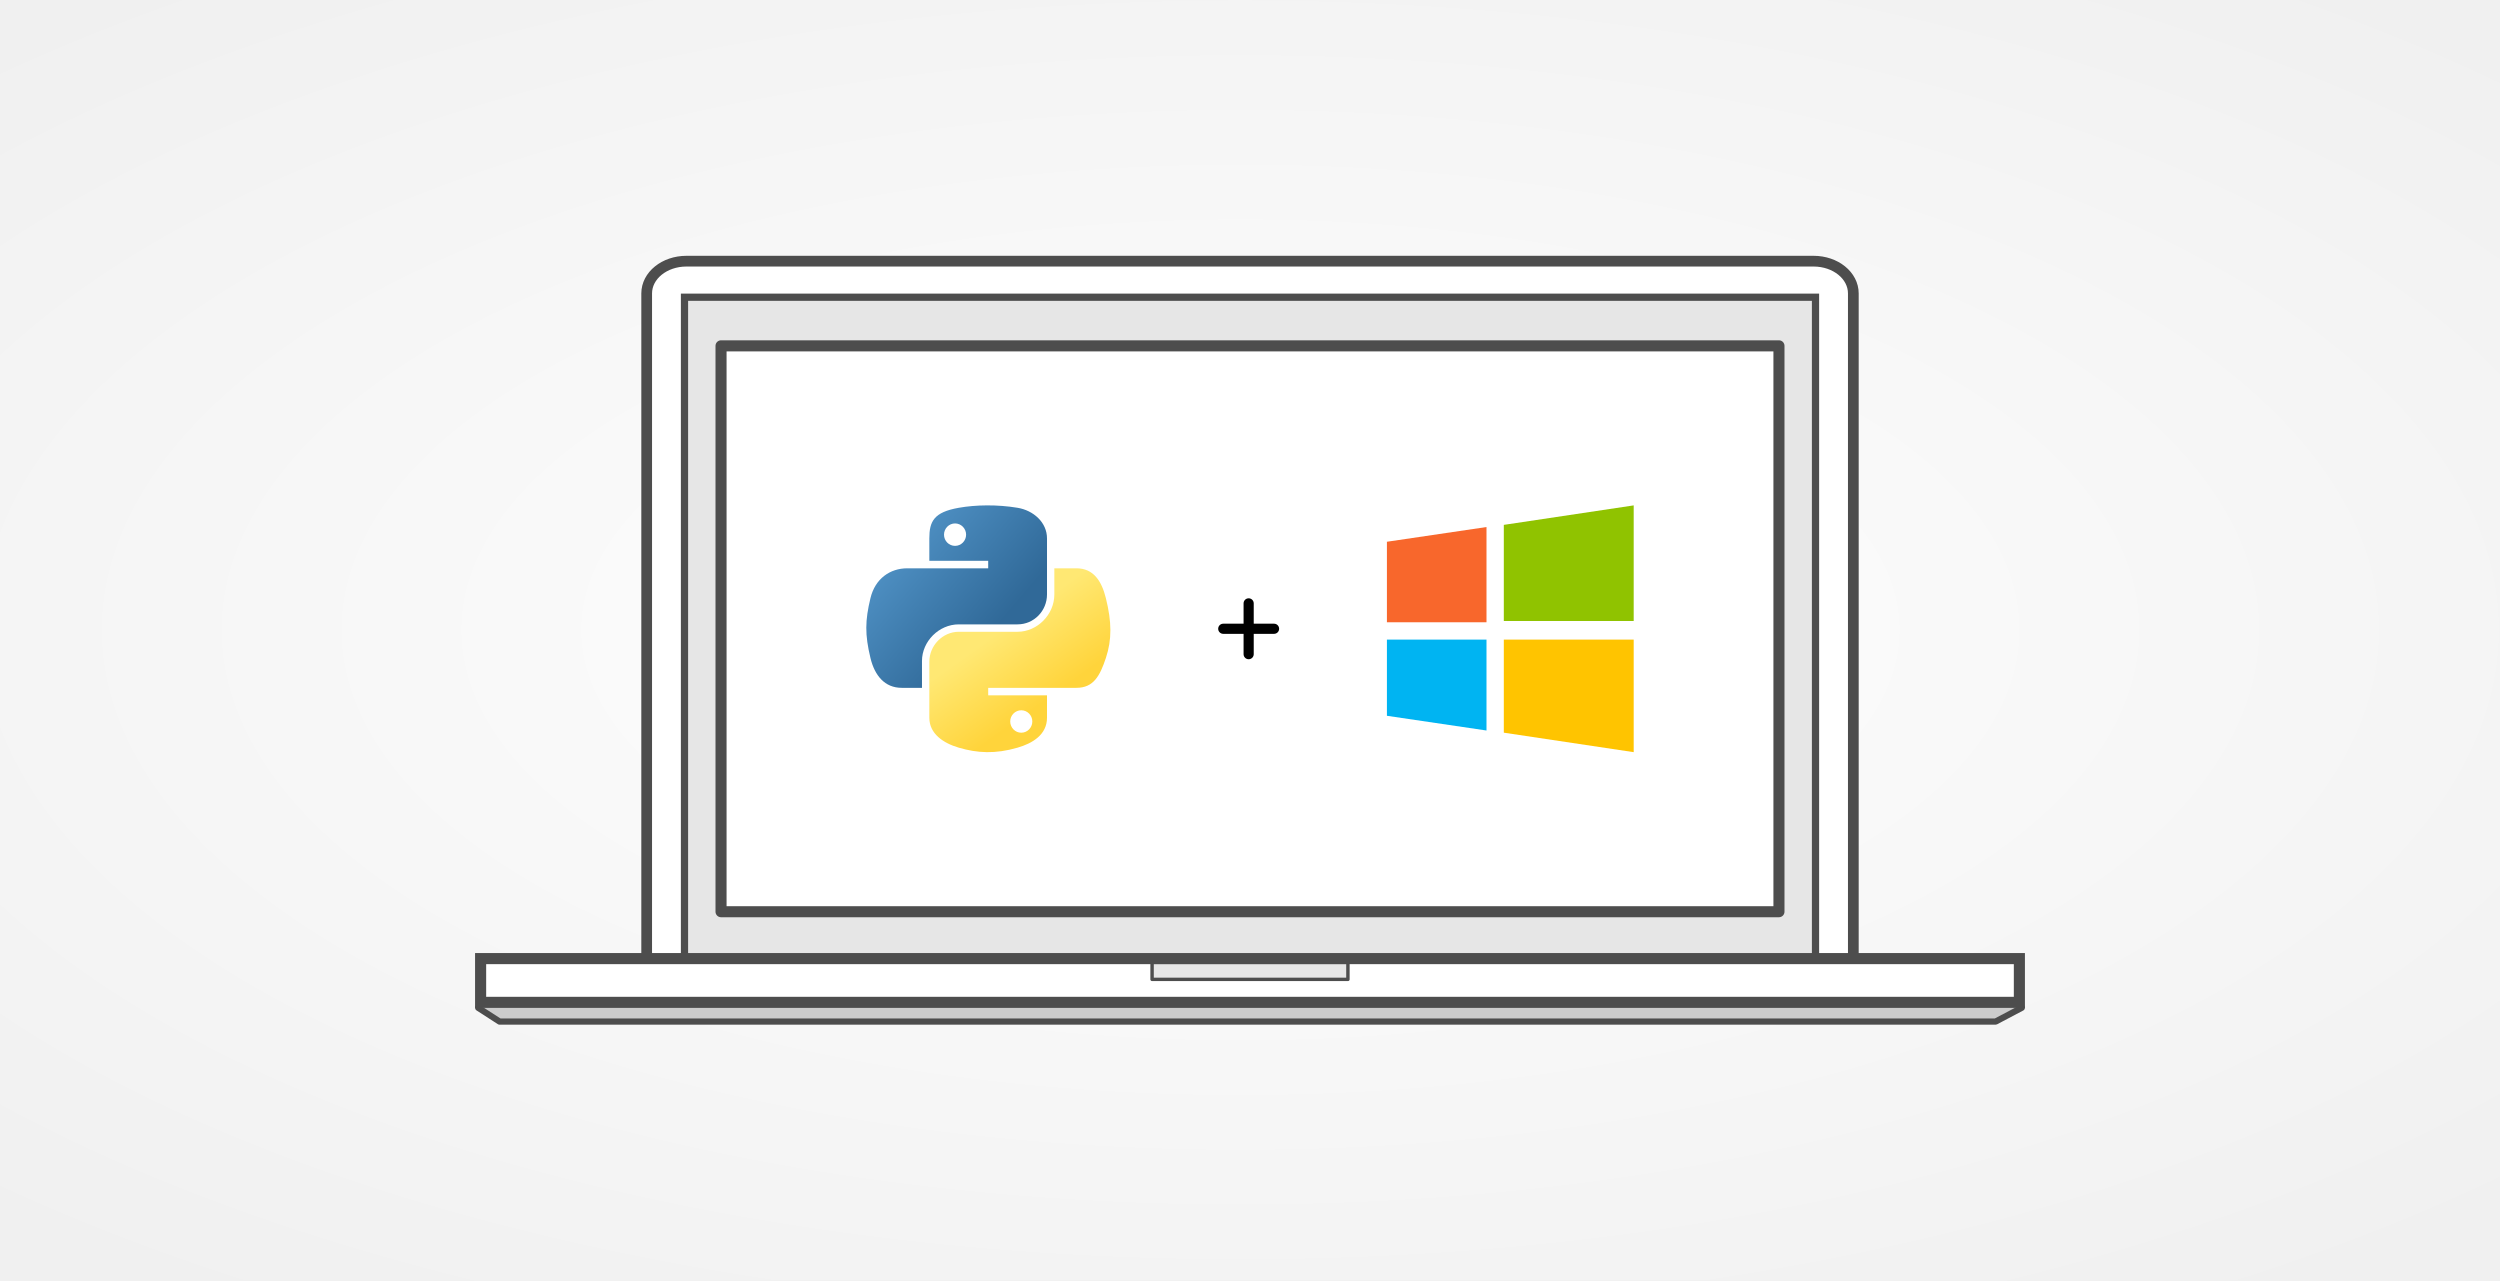
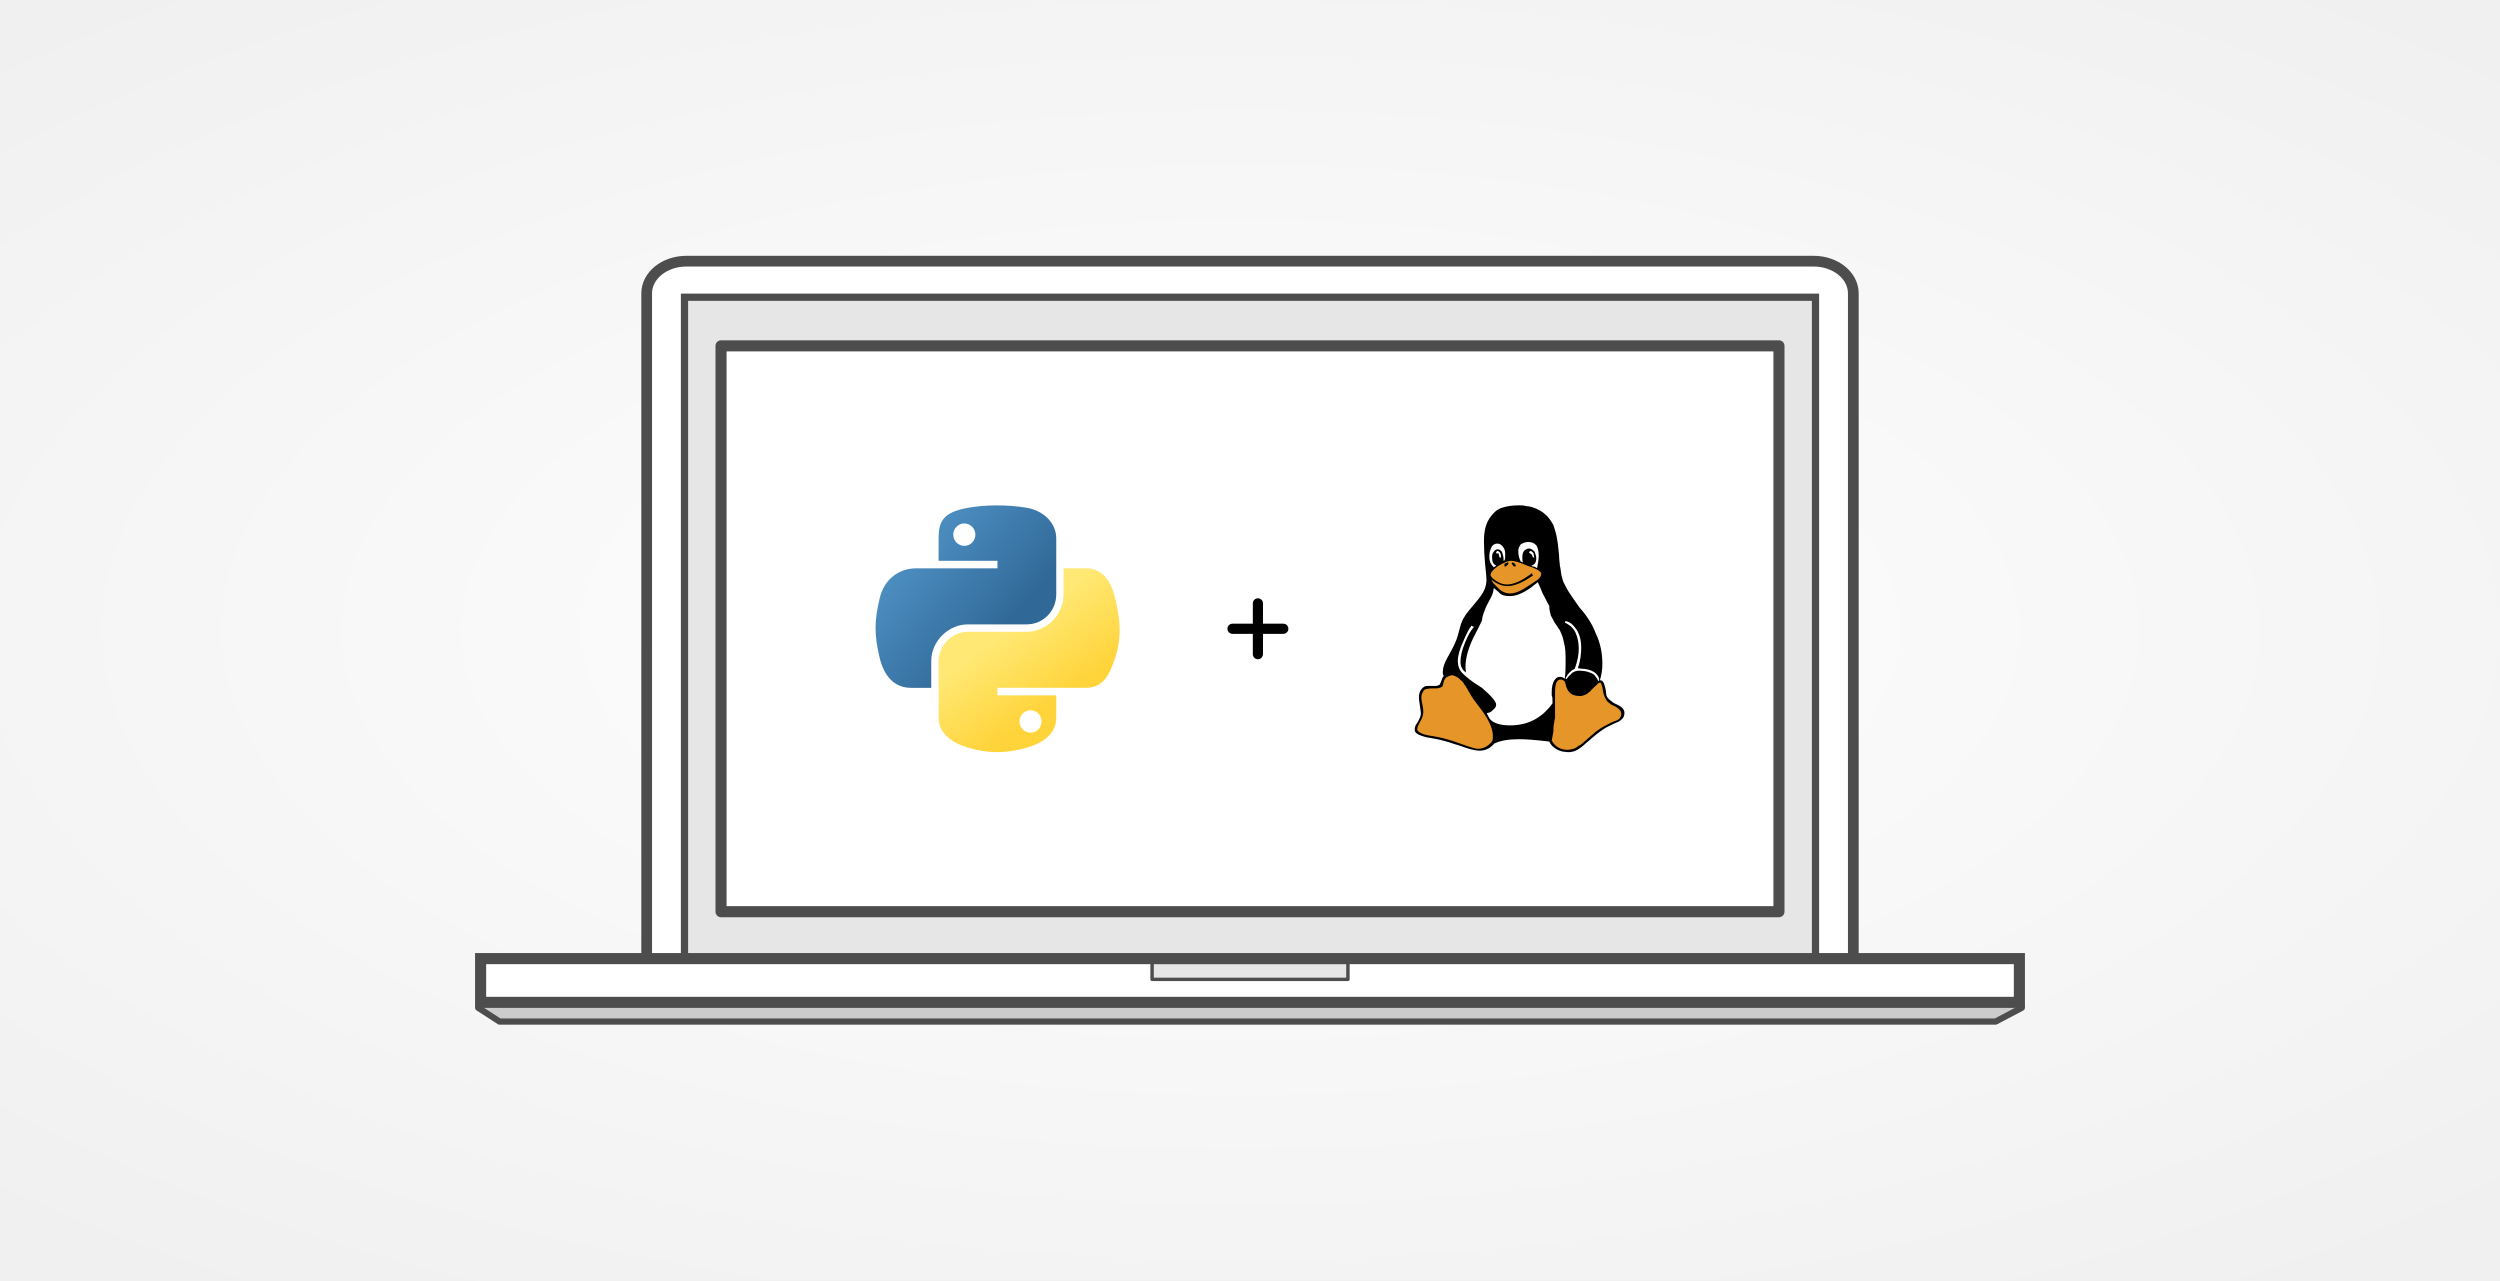
- <svg xmlns="http://www.w3.org/2000/svg" xmlns:xlink="http://www.w3.org/1999/xlink" width="650.875mm" height="333.375mm" viewBox="0 0 650.875 333.375" version="1.1" id="svg10295">
-   <defs id="defs10289">
+ <svg xmlns="http://www.w3.org/2000/svg" xmlns:xlink="http://www.w3.org/1999/xlink" width="650.875mm" height="333.375mm" viewBox="0 0 650.875 333.375" version="1.1" id="svg3721">
+   <defs id="defs3715">
    <linearGradient id="linearGradient11098">
      <stop style="stop-color:#ffffff;stop-opacity:1" offset="0" id="stop11094" />
      <stop style="stop-color:#f0f0f0;stop-opacity:1" offset="1" id="stop11096" />
    </linearGradient>
-     <linearGradient y2="114.398" x2="135.665" y1="20.604" x1="26.649" gradientTransform="matrix(0.562541,0,0,0.567972,-1354.473,-21.87385)" gradientUnits="userSpaceOnUse" id="linearGradient1478" xlink:href="#linearGradient4689" />
    <linearGradient id="linearGradient4689">
      <stop style="stop-color:#5a9fd4;stop-opacity:1;" offset="0" id="stop4691" />
      <stop style="stop-color:#306998;stop-opacity:1;" offset="1" id="stop4693" />
    </linearGradient>
-     <linearGradient y2="137.273" x2="112.031" y1="192.352" x1="150.961" gradientTransform="matrix(0.562541,0,0,0.567972,-1354.473,-21.87385)" gradientUnits="userSpaceOnUse" id="linearGradient1475" xlink:href="#linearGradient4671" />
    <linearGradient id="linearGradient4671">
      <stop style="stop-color:#ffd43b;stop-opacity:1;" offset="0" id="stop4673" />
      <stop style="stop-color:#ffe873;stop-opacity:1" offset="1" id="stop4675" />
    </linearGradient>
-     <radialGradient xlink:href="#linearGradient11098" id="radialGradient11100" cx="117.927" cy="109.519" fx="117.927" fy="109.519" r="98.778" gradientTransform="matrix(0,-2.163492,4.738353,0,-176.0916,459.6812)" gradientUnits="userSpaceOnUse" />
+     <radialGradient xlink:href="#linearGradient11098" id="radialGradient11100" cx="117.927" cy="109.519" fx="117.927" fy="109.519" r="98.778" gradientTransform="matrix(0,-2.163492,4.738353,0,-26.51921,184.3886)" gradientUnits="userSpaceOnUse" />
+     <linearGradient xlink:href="#linearGradient4689" id="linearGradient4784" gradientUnits="userSpaceOnUse" gradientTransform="matrix(0.562541,0,0,0.567972,-1354.473,-21.87385)" x1="26.649" y1="20.604" x2="135.665" y2="114.398" />
+     <linearGradient xlink:href="#linearGradient4671" id="linearGradient4786" gradientUnits="userSpaceOnUse" gradientTransform="matrix(0.562541,0,0,0.567972,-1354.473,-21.87385)" x1="150.961" y1="192.352" x2="112.031" y2="137.273" />
  </defs>
-   <g id="layer1" transform="translate(-19.90675,-40.56944)">
-     <rect style="opacity:1;fill:url(#radialGradient11100);fill-opacity:1;stroke:none;stroke-width:9.449;stroke-miterlimit:4;stroke-dasharray:none;stroke-opacity:0" id="rect4464" width="650.875" height="333.375" x="19.907" y="40.569" ry="0" />
-     <g id="g11078" transform="matrix(2.42827,0,0,2.42827,57.14613,-62.58461)">
-       <path id="path1968" d="M 36.194,150.513 H 201.175 l -2.904,1.677 H 38.396 Z" style="fill:#ffffff;fill-opacity:1;stroke:none;stroke-width:1.185;stroke-miterlimit:4;stroke-dasharray:none;stroke-opacity:1" />
-       <path id="path1970" d="m 58.264,70.482 c -2.363,0 -4.265,1.542 -4.265,3.458 v 38.26 h -5.3e-4 v 33.336 H 183.371 v -33.336 0 -38.26 c 0,-1.916 -1.902,-3.458 -4.265,-3.458 H 58.266 Z" style="fill:#ffffff;fill-opacity:1;stroke:#4d4d4d;stroke-width:1.15;stroke-linecap:round;stroke-linejoin:round;stroke-miterlimit:4;stroke-dasharray:none;stroke-dashoffset:10.8;stroke-opacity:1" />
-       <rect style="fill:#e6e6e6;fill-opacity:1;stroke:#4d4d4d;stroke-width:0.776;stroke-miterlimit:4;stroke-dasharray:none;stroke-opacity:1" id="rect1972" width="121.263" height="71.093" x="58.053" y="74.348" />
-       <path style="fill:#cccccc;fill-rule:evenodd;stroke:#4d4d4d;stroke-width:0.669;stroke-linecap:round;stroke-linejoin:round;stroke-miterlimit:4;stroke-dasharray:none;stroke-opacity:1" d="m 201.433,150.527 -2.807,1.482 H 38.224 l -2.288,-1.477" id="path1974" />
-       <rect y="145.258" x="36.194" height="4.692" width="164.98" id="rect1976" style="fill:#ffffff;fill-opacity:1;stroke:#4d4d4d;stroke-width:1.19;stroke-miterlimit:4;stroke-dasharray:none;stroke-opacity:1" />
-       <rect rx="0" ry="0" y="145.677" x="108.186" height="1.809" width="20.997" id="rect1978" style="fill:#e6e6e6;fill-opacity:1;stroke:#4d4d4d;stroke-width:0.367;stroke-linecap:round;stroke-linejoin:round;stroke-miterlimit:4;stroke-dasharray:none;stroke-dashoffset:10.8;stroke-opacity:1" />
-       <rect ry="0" rx="0" y="79.56" x="61.971" height="60.67" width="113.426" id="rect1980" style="fill:#ffffff;fill-opacity:1;stroke:#4d4d4d;stroke-width:1.187;stroke-linecap:round;stroke-linejoin:round;stroke-miterlimit:4;stroke-dasharray:none;stroke-dashoffset:0;stroke-opacity:1" />
-       <g id="g10287" transform="translate(40.80844,195.6087)">
-         <g id="g9996" transform="matrix(0.05167643,0,0,0.05167643,92.55601,-98.94313)">
-           <polygon style="fill:#90c300" points="512,239.832 242.526,239.832 242.526,40.421 512,0 " id="polygon9932" />
-           <polygon style="fill:#f8672c" points="206.596,242.526 0,242.526 0,75.453 206.596,44.912 " id="polygon9934" />
-           <polygon style="fill:#ffc400" points="512,278.456 242.526,278.456 242.526,471.579 512,512 " id="polygon9936" />
-           <polygon style="fill:#00b4f2" points="206.596,278.456 0,278.456 0,436.547 206.596,467.088 " id="polygon9938" />
-           <g id="g9940" />
-           <g id="g9942" />
-           <g id="g9944" />
-           <g id="g9946" />
-           <g id="g9948" />
-           <g id="g9950" />
-           <g id="g9952" />
-           <g id="g9954" />
-           <g id="g9956" />
-           <g id="g9958" />
-           <g id="g9960" />
-           <g id="g9962" />
-           <g id="g9964" />
-           <g id="g9966" />
-           <g id="g9968" />
+   <g id="layer1" transform="translate(-169.4792,234.7232)">
+     <rect style="fill:url(#radialGradient11100);fill-opacity:1;stroke:none;stroke-width:9.449;stroke-miterlimit:4;stroke-dasharray:none;stroke-opacity:0" id="rect4464" width="650.875" height="333.375" x="169.479" y="-234.723" ry="0" />
+     <g id="g10073" transform="matrix(0.02746171,0,0,0.02746171,209.6505,-171.8515)" />
+     <g id="g10075" transform="matrix(0.02746171,0,0,0.02746171,209.6505,-171.8515)" />
+     <g id="g10077" transform="matrix(0.02746171,0,0,0.02746171,209.6505,-171.8515)" />
+     <g id="g10079" transform="matrix(0.02746171,0,0,0.02746171,209.6505,-171.8515)" />
+     <g id="g10081" transform="matrix(0.02746171,0,0,0.02746171,209.6505,-171.8515)" />
+     <g id="g10083" transform="matrix(0.02746171,0,0,0.02746171,209.6505,-171.8515)" />
+     <g id="g10085" transform="matrix(0.02746171,0,0,0.02746171,209.6505,-171.8515)" />
+     <g id="g10087" transform="matrix(0.02746171,0,0,0.02746171,209.6505,-171.8515)" />
+     <g id="g10089" transform="matrix(0.02746171,0,0,0.02746171,209.6505,-171.8515)" />
+     <g id="g10091" transform="matrix(0.02746171,0,0,0.02746171,209.6505,-171.8515)" />
+     <g id="g10093" transform="matrix(0.02746171,0,0,0.02746171,209.6505,-171.8515)" />
+     <g id="g10095" transform="matrix(0.02746171,0,0,0.02746171,209.6505,-171.8515)" />
+     <g id="g10097" transform="matrix(0.02746171,0,0,0.02746171,209.6505,-171.8515)" />
+     <g id="g10099" transform="matrix(0.02746171,0,0,0.02746171,209.6505,-171.8515)" />
+     <g id="g10101" transform="matrix(0.02746171,0,0,0.02746171,209.6505,-171.8515)" />
+     <g id="g4807" transform="matrix(2.428271,0,0,2.428271,-1491.264,-203.8743)">
+       <path id="path1968-7" d="m 735.45,95.328 h 164.98 l -2.904,1.677 H 737.652 Z" style="fill:#ffffff;fill-opacity:1;stroke:none;stroke-width:1.185;stroke-miterlimit:4;stroke-dasharray:none;stroke-opacity:1" />
+       <path id="path1970-0" d="m 757.519,15.297 c -2.363,0 -4.265,1.542 -4.265,3.458 v 38.26 h -4.7e-4 v 33.336 h 129.372 v -33.336 0 -38.26 c 0,-1.916 -1.902,-3.458 -4.265,-3.458 H 757.522 Z" style="fill:#ffffff;fill-opacity:1;stroke:#4d4d4d;stroke-width:1.15;stroke-linecap:round;stroke-linejoin:round;stroke-miterlimit:4;stroke-dasharray:none;stroke-dashoffset:10.8;stroke-opacity:1" />
+       <rect style="fill:#e6e6e6;fill-opacity:1;stroke:#4d4d4d;stroke-width:0.776;stroke-miterlimit:4;stroke-dasharray:none;stroke-opacity:1" id="rect1972-9" width="121.263" height="71.093" x="757.309" y="19.164" />
+       <path style="fill:#cccccc;fill-rule:evenodd;stroke:#4d4d4d;stroke-width:0.669;stroke-linecap:round;stroke-linejoin:round;stroke-miterlimit:4;stroke-dasharray:none;stroke-opacity:1" d="m 900.689,95.343 -2.807,1.482 h -160.402 l -2.288,-1.477" id="path1974-3" />
+       <rect y="90.074" x="735.45" height="4.692" width="164.98" id="rect1976-6" style="fill:#ffffff;fill-opacity:1;stroke:#4d4d4d;stroke-width:1.19;stroke-miterlimit:4;stroke-dasharray:none;stroke-opacity:1" />
+       <rect rx="0" ry="0" y="90.493" x="807.442" height="1.809" width="20.997" id="rect1978-0" style="fill:#e6e6e6;fill-opacity:1;stroke:#4d4d4d;stroke-width:0.367;stroke-linecap:round;stroke-linejoin:round;stroke-miterlimit:4;stroke-dasharray:none;stroke-dashoffset:10.8;stroke-opacity:1" />
+       <rect ry="0" rx="0" y="24.375" x="761.227" height="60.67" width="113.426" id="rect1980-6" style="fill:#ffffff;fill-opacity:1;stroke:#4d4d4d;stroke-width:1.187;stroke-linecap:round;stroke-linejoin:round;stroke-miterlimit:4;stroke-dasharray:none;stroke-dashoffset:0;stroke-opacity:1" />
+       <g id="g1367" transform="translate(743.1616,140.4241)">
+         <g transform="matrix(0.2354175,0,0,0.2354175,349.9703,-96.54859)" id="g4300-2">
+           <path style="fill:url(#linearGradient4784);fill-opacity:1" d="m -1284.563,-10.171 c -4.584,0.021 -8.961,0.412 -12.812,1.094 -11.346,2.005 -13.406,6.2 -13.406,13.938 v 10.219 h 26.812 v 3.406 h -26.812 -10.062 c -7.793,0 -14.616,4.684 -16.75,13.594 -2.462,10.213 -2.571,16.586 0,27.25 1.906,7.938 6.457,13.594 14.25,13.594 h 9.219 v -12.25 c 0,-8.85 7.657,-16.656 16.75,-16.656 h 26.781 c 7.455,0 13.406,-6.138 13.406,-13.625 V 4.861 c 0,-7.266 -6.13,-12.725 -13.406,-13.938 -4.606,-0.767 -9.385,-1.115 -13.969,-1.094 z m -14.5,8.219 c 2.769,0 5.031,2.299 5.031,5.125 0,2.816 -2.262,5.094 -5.031,5.094 -2.78,-10e-7 -5.031,-2.277 -5.031,-5.094 0,-2.826 2.252,-5.125 5.031,-5.125 z" id="path1948-6" />
+           <path style="fill:url(#linearGradient4786);fill-opacity:1" d="m -1253.844,18.486 v 11.906 c 0,9.231 -7.826,17 -16.75,17 h -26.781 c -7.336,0 -13.406,6.278 -13.406,13.625 V 86.548 c 0,7.266 6.319,11.54 13.406,13.625 8.487,2.496 16.626,2.947 26.781,0 6.75,-1.954 13.406,-5.888 13.406,-13.625 V 76.329 h -26.781 v -3.406 h 26.781 13.406 c 7.793,0 10.696,-5.435 13.406,-13.594 2.799,-8.399 2.68,-16.476 0,-27.25 -1.926,-7.757 -5.604,-13.594 -13.406,-13.594 z m -15.062,64.656 c 2.78,3e-6 5.031,2.277 5.031,5.094 0,2.826 -2.252,5.125 -5.031,5.125 -2.769,0 -5.031,-2.299 -5.031,-5.125 0,-2.816 2.262,-5.094 5.031,-5.094 z" id="path1950-1" />
        </g>
-         <g transform="matrix(0.2354175,0,0,0.2354175,352.0753,-96.54859)" id="g4300">
-           <path style="fill:url(#linearGradient1478);fill-opacity:1" d="m -1284.563,-10.171 c -4.584,0.021 -8.961,0.412 -12.812,1.094 -11.346,2.005 -13.406,6.2 -13.406,13.938 v 10.219 h 26.812 v 3.406 h -26.812 -10.062 c -7.793,0 -14.616,4.684 -16.75,13.594 -2.462,10.213 -2.571,16.586 0,27.25 1.906,7.938 6.457,13.594 14.25,13.594 h 9.219 v -12.25 c 0,-8.85 7.657,-16.656 16.75,-16.656 h 26.781 c 7.455,0 13.406,-6.138 13.406,-13.625 V 4.861 c 0,-7.266 -6.13,-12.725 -13.406,-13.938 -4.606,-0.767 -9.385,-1.115 -13.969,-1.094 z m -14.5,8.219 c 2.769,0 5.031,2.299 5.031,5.125 0,2.816 -2.262,5.094 -5.031,5.094 -2.78,-10e-7 -5.031,-2.277 -5.031,-5.094 0,-2.826 2.252,-5.125 5.031,-5.125 z" id="path1948" />
-           <path style="fill:url(#linearGradient1475);fill-opacity:1" d="m -1253.844,18.486 v 11.906 c 0,9.231 -7.826,17 -16.75,17 h -26.781 c -7.336,0 -13.406,6.278 -13.406,13.625 V 86.548 c 0,7.266 6.319,11.54 13.406,13.625 8.487,2.496 16.626,2.947 26.781,0 6.75,-1.954 13.406,-5.888 13.406,-13.625 V 76.329 h -26.781 v -3.406 h 26.781 13.406 c 7.793,0 10.696,-5.435 13.406,-13.594 2.799,-8.399 2.68,-16.476 0,-27.25 -1.926,-7.757 -5.604,-13.594 -13.406,-13.594 z m -15.062,64.656 c 2.78,3e-6 5.031,2.277 5.031,5.094 0,2.826 -2.252,5.125 -5.031,5.125 -2.769,0 -5.031,-2.299 -5.031,-5.125 0,-2.816 2.262,-5.094 5.031,-5.094 z" id="path1950" />
+         <g id="g10071-8" transform="matrix(0.02746171,0,0,0.02746171,68.59641,-92.69517)">
+           <g id="g10069-7">
+             <path d="M 355.148,234.386 H 275.83 v -79.318 c 0,-10.946 -8.864,-19.83 -19.83,-19.83 -10.966,0 -19.83,8.884 -19.83,19.83 v 79.318 h -79.318 c -10.966,0 -19.83,8.884 -19.83,19.83 0,10.946 8.864,19.83 19.83,19.83 h 79.318 v 79.318 c 0,10.946 8.864,19.83 19.83,19.83 10.966,0 19.83,-8.884 19.83,-19.83 v -79.318 h 79.318 c 10.966,0 19.83,-8.884 19.83,-19.83 0,-10.946 -8.864,-19.83 -19.83,-19.83 z" id="path10067-9" />
+           </g>
        </g>
-         <g id="g10071" transform="matrix(0.02746171,0,0,0.02746171,70.70139,-92.69517)">
-           <g id="g10069">
-             <path d="M 355.148,234.386 H 275.83 v -79.318 c 0,-10.946 -8.864,-19.83 -19.83,-19.83 -10.966,0 -19.83,8.884 -19.83,19.83 v 79.318 h -79.318 c -10.966,0 -19.83,8.884 -19.83,19.83 0,10.946 8.864,19.83 19.83,19.83 h 79.318 v 79.318 c 0,10.946 8.864,19.83 19.83,19.83 10.966,0 19.83,-8.884 19.83,-19.83 v -79.318 h 79.318 c 10.966,0 19.83,-8.884 19.83,-19.83 0,-10.946 -8.864,-19.83 -19.83,-19.83 z" id="path10067" />
-           </g>
+         <g id="g1313" transform="matrix(0.3311755,0,0,0.3311755,21.68861,-55.16746)">
+           <path style="fill:#e69629;fill-opacity:1;stroke:none;stroke-width:0.265px;stroke-linecap:butt;stroke-linejoin:miter;stroke-opacity:1" d="m 262.063,-75.829 -1.529,-0.443 -1.489,1.166 -0.337,7.717 -0.99,10.542 0.033,1.231 1.09,1.395 2.362,1.205 2.166,0.374 2.912,-0.806 8.337,-6.762 4.342,-2.017 1.595,-1.142 0.328,-2.915 -2.731,-1.488 -2.062,-1.474 -0.553,-0.977 -1.198,-4.56 -0.665,-0.507 -1.387,0.446 z" id="path1307" />
+           <path style="fill:#e69629;fill-opacity:1;stroke:none;stroke-width:0.265px;stroke-linecap:butt;stroke-linejoin:miter;stroke-opacity:1" d="m 237.988,-110.602 2.226,-1.892 3.071,-1.814 2.741,-0.603 2.019,1.211 5.758,2.195 1.341,1.014 -0.313,1.005 -1.24,1.737 -5.794,3.625 -3.532,0.86 -1.74,-0.283 -2.211,-1.597 -2.515,-2.966 z" id="path1305" />
+           <path style="fill:#e69629;fill-opacity:1;stroke:none;stroke-width:0.265px;stroke-linecap:butt;stroke-linejoin:miter;stroke-opacity:1" d="m 222.337,-74.223 0.858,-2.398 2.565,-1.006 2.658,0.942 7.945,11.575 3.553,6.312 -1.114,3.781 -2.813,1.943 -2.269,-0.006 -5.156,-1.434 -6.597,-2.243 -6.526,-1.167 -1.424,-1.554 0.297,-1.418 1.597,-3.365 0.02,-2.088 -0.402,-2.996 0.199,-2.362 0.985,-1.247 1.434,-0.378 2.17,-0.144 1.367,-0.162 z" id="path1303" />
+           <path d="m 246.368,-112.666 c 0,0.265 -0.265,0.265 -0.265,0.265 h -0.265 c -0.265,0 -0.265,-0.265 -0.529,-0.529 0,0 -0.265,-0.265 -0.265,-0.529 0,-0.265 0,-0.265 0.265,-0.265 l 0.529,0.265 c 0.265,0.265 0.529,0.529 0.529,0.794 m -4.763,-2.646 c 0,-1.323 -0.529,-2.117 -1.323,-2.117 0,0 0,0.265 -0.265,0.265 v 0.529 h 0.794 c 0,0.529 0.265,0.794 0.265,1.323 h 0.529 m 9.26,-1.323 c 0.529,0 0.794,0.529 1.058,1.323 h 0.529 c -0.265,-0.265 -0.265,-0.529 -0.265,-0.794 0,-0.265 0,-0.529 -0.265,-0.794 -0.265,-0.265 -0.529,-0.529 -0.794,-0.529 0,0 -0.265,0.265 -0.529,0.265 0,0.265 0.265,0.265 0.265,0.529 m -7.938,4.233 c -0.265,0 -0.265,0 -0.265,-0.265 0,-0.265 0,-0.529 0.265,-0.794 0.529,0 0.794,-0.265 0.794,-0.265 0.265,0 0.265,0.265 0.265,0.265 0,0.265 -0.265,0.529 -0.794,1.058 h -0.265 m -2.91,-0.265 c -1.058,-0.529 -1.323,-1.323 -1.323,-2.646 0,-0.794 0,-1.323 0.529,-1.852 0.265,-0.529 0.794,-0.794 1.323,-0.794 0.529,0 0.794,0.265 1.323,0.794 0.265,0.794 0.529,1.587 0.529,2.381 v 0.265 0.265 h 0.265 v -0.265 c 0.265,0 0.265,-0.529 0.265,-1.587 0,-0.794 0,-1.587 -0.529,-2.381 -0.529,-0.794 -1.058,-1.323 -2.117,-1.323 -0.794,0 -1.587,0.529 -1.852,1.323 -0.529,1.058 -0.635,1.852 -0.635,3.175 0,1.058 0.37,2.117 1.429,3.175 0.265,-0.265 0.529,-0.265 0.794,-0.529 m 33.073,37.306 c 0.265,0 0.265,-0.106 0.265,-0.344 0,-0.582 -0.265,-1.27 -1.058,-2.037 -0.794,-0.794 -2.117,-1.296 -3.704,-1.508 -0.265,-0.026 -0.529,-0.026 -0.529,-0.026 -0.265,-0.053 -0.265,-0.053 -0.529,-0.053 -0.265,-0.026 -0.794,-0.079 -1.058,-0.132 0.794,-2.461 1.058,-4.63 1.058,-6.535 0,-2.646 -0.529,-4.498 -1.587,-6.085 -1.058,-1.587 -2.117,-2.381 -3.44,-2.646 -0.265,0.265 -0.265,0.265 -0.265,0.529 1.323,0.529 2.646,1.587 3.44,3.175 0.794,1.852 1.058,3.44 1.058,5.292 0,1.482 -0.265,3.678 -1.323,6.482 -1.058,0.423 -2.117,1.402 -2.91,2.937 0,0.238 0,0.37 0.265,0.37 0,0 0.265,-0.238 0.529,-0.688 0.529,-0.45 0.794,-0.9 1.323,-1.349 0.794,-0.45 1.323,-0.688 2.117,-0.688 1.323,0 2.646,0.185 3.44,0.556 1.058,0.344 1.587,0.714 1.852,1.138 0.265,0.397 0.529,0.767 0.794,1.111 0,0.344 0.265,0.503 0.265,0.503 m -24.342,-38.365 c -0.265,-0.265 -0.265,-0.794 -0.265,-1.323 0,-1.058 0,-1.587 0.529,-2.381 0.529,-0.529 1.058,-0.794 1.587,-0.794 0.794,0 1.323,0.529 1.852,1.058 0.265,0.794 0.529,1.323 0.529,2.117 0,1.323 -0.529,2.117 -1.587,2.381 0,0 0.265,0.265 0.529,0.265 0.529,0 0.794,0.265 1.323,0.529 0.265,-1.587 0.529,-2.646 0.529,-3.969 0,-1.587 -0.265,-2.646 -0.794,-3.44 -0.794,-0.794 -1.587,-1.058 -2.646,-1.058 -0.794,0 -1.587,0.265 -2.381,0.794 -0.529,0.794 -0.794,1.323 -0.794,2.117 0,1.323 0.265,2.381 0.794,3.44 0.265,0 0.529,0.265 0.794,0.265 m 3.175,4.233 c -3.44,2.381 -6.085,3.44 -8.202,3.44 -1.852,0 -3.704,-0.794 -5.292,-2.117 0.265,0.529 0.529,1.058 0.794,1.323 l 1.587,1.587 c 1.058,1.058 2.381,1.587 3.704,1.587 1.852,0 3.969,-1.058 6.615,-2.91 l 2.381,-1.587 c 0.529,-0.529 1.058,-1.058 1.058,-1.852 0,-0.265 0,-0.529 -0.265,-0.529 -0.265,-0.529 -1.587,-1.323 -4.233,-2.117 -2.381,-1.058 -4.233,-1.587 -5.292,-1.587 -0.794,0 -2.117,0.529 -3.969,1.587 -1.587,1.058 -2.646,2.117 -2.646,3.175 0,0 0.265,0.265 0.529,0.794 1.587,1.323 3.175,2.117 4.762,2.117 2.117,0 4.763,-1.058 8.202,-3.704 v 0.529 c 0.265,0 0.265,0.265 0.265,0.265 m 6.085,53.446 c 1.058,1.99 2.91,2.99 5.027,2.99 0.529,0 1.058,-0.079 1.587,-0.238 0.529,-0.106 1.058,-0.291 1.323,-0.503 0.265,-0.185 0.529,-0.37 0.794,-0.582 0.529,-0.185 0.529,-0.318 0.794,-0.45 l 4.498,-3.889 c 1.058,-0.844 2.117,-1.582 3.44,-2.223 1.058,-0.635 2.117,-1.058 2.646,-1.296 0.794,-0.212 1.323,-0.529 1.852,-0.953 0.265,-0.397 0.529,-0.9 0.529,-1.535 0,-0.767 -0.529,-1.349 -1.058,-1.773 -0.529,-0.423 -1.058,-0.714 -1.587,-0.9 -0.529,-0.185 -1.058,-0.609 -1.852,-1.323 -0.529,-0.688 -1.058,-1.64 -1.323,-2.884 l -0.265,-1.535 c -0.265,-0.714 -0.265,-1.244 -0.529,-1.535 0,-0.079 0,-0.106 -0.265,-0.106 -0.265,0 -0.794,0.238 -1.058,0.688 -0.529,0.45 -1.058,0.953 -1.587,1.482 -0.265,0.529 -1.058,1.005 -1.587,1.455 -0.794,0.45 -1.587,0.688 -2.117,0.688 -2.117,0 -3.175,-0.582 -3.969,-1.72 -0.529,-0.847 -0.794,-1.826 -1.058,-2.937 -0.529,-0.45 -0.794,-0.688 -1.323,-0.688 -1.323,0 -1.852,1.376 -1.852,4.154 v 0.873 3.069 2.355 1.138 0.794 c 0,0.238 -0.265,0.767 -0.265,1.587 -0.265,0.82 -0.265,1.752 -0.265,2.805 l -0.529,2.937 v 0.045 m -38.365,-1.4 c 2.461,0.36 5.292,1.13 8.493,2.305 3.201,1.164 5.159,1.773 5.874,1.773 1.852,0 3.387,-0.82 4.657,-2.405 0.265,-0.513 0.265,-1.117 0.265,-1.81 0,-2.5 -1.508,-5.662 -4.524,-9.499 l -1.799,-2.408 c -0.37,-0.503 -0.82,-1.27 -1.402,-2.302 -0.556,-1.032 -1.058,-1.826 -1.455,-2.381 -0.344,-0.609 -0.9,-1.217 -1.614,-1.826 -0.688,-0.609 -1.482,-1.005 -2.355,-1.217 -1.111,0.212 -1.879,0.582 -2.249,1.085 -0.37,0.503 -0.582,1.058 -0.635,1.64 -0.079,0.556 -0.238,0.926 -0.503,1.111 -0.265,0.159 -0.714,0.291 -1.323,0.423 -0.132,0 -0.37,0 -0.714,0.026 h -0.714 c -1.402,0 -2.355,0.159 -2.857,0.423 -0.661,0.767 -1.005,1.64 -1.005,2.566 0,0.423 0.106,1.138 0.318,2.143 0.212,0.979 0.318,1.773 0.318,2.328 0,1.085 -0.318,2.17 -0.979,3.254 -0.661,1.138 -1.005,1.984 -1.005,2.588 0.265,1.027 2.011,1.749 5.212,2.172 m 8.811,-24.051 c 0,-1.826 0.476,-3.836 1.455,-6.218 0.953,-2.381 1.905,-3.969 2.831,-5.027 -0.053,-0.265 -0.185,-0.265 -0.397,-0.265 l -0.265,-0.265 c -0.767,0.794 -1.693,2.646 -2.805,5.292 -1.111,2.381 -1.693,4.577 -1.693,6.191 0,1.191 0.291,2.223 0.82,3.122 0.582,0.873 1.984,2.143 4.207,3.757 l 2.805,1.826 c 2.99,2.593 4.577,4.392 4.577,5.45 0,0.556 -0.265,1.111 -1.058,1.72 -0.529,0.635 -1.244,0.953 -1.852,0.953 -0.053,0 -0.079,0.053 -0.079,0.185 0,0.026 0.265,0.556 0.82,1.587 1.111,1.508 3.492,2.249 6.667,2.249 5.821,0 10.319,-2.381 13.758,-7.144 0,-1.323 0,-2.143 -0.265,-2.487 v -0.979 c 0,-1.72 0.265,-3.016 0.794,-3.863 0.529,-0.847 1.058,-1.244 1.852,-1.244 0.529,0 1.058,0.185 1.587,0.582 0.265,-2.037 0.265,-3.81 0.265,-5.397 0,-2.408 0,-4.392 -0.529,-6.244 -0.265,-1.587 -0.794,-2.91 -1.323,-3.969 -0.529,-0.794 -1.058,-1.587 -1.587,-2.381 -0.529,-0.794 -0.794,-1.587 -1.323,-2.381 -0.265,-1.058 -0.529,-1.852 -0.529,-3.175 -0.794,-1.323 -1.323,-2.646 -2.117,-3.969 -0.529,-1.323 -1.058,-2.646 -1.587,-3.704 l -2.381,1.852 c -2.646,1.852 -4.763,2.646 -6.615,2.646 -1.587,0 -2.91,-0.265 -3.704,-1.323 l -1.587,-1.323 c 0,0.794 -0.265,1.852 -0.794,2.91 l -1.667,3.175 c -0.741,1.852 -1.138,2.91 -1.217,3.704 -0.106,0.529 -0.185,1.058 -0.238,1.058 l -1.984,3.969 c -2.143,3.969 -3.228,7.646 -3.228,10.689 0,0.609 0.053,1.244 0.159,1.879 -1.191,-0.82 -1.773,-1.958 -1.773,-3.44 m 18.944,25.03 c -3.44,0 -6.085,0.466 -7.938,1.389 v -0.079 c -1.323,1.587 -2.805,2.408 -4.868,2.408 -1.296,0 -3.334,-0.503 -6.085,-1.508 -2.778,-0.953 -5.239,-1.683 -7.382,-2.164 -0.212,-0.061 -0.688,-0.151 -1.455,-0.273 -0.741,-0.119 -1.429,-0.241 -2.037,-0.362 -0.556,-0.119 -1.191,-0.299 -1.879,-0.542 -0.661,-0.209 -1.191,-0.482 -1.587,-0.812 -0.365,-0.333 -0.545,-0.709 -0.545,-1.13 0,-0.423 0.09,-0.876 0.27,-1.357 0.169,-0.291 0.355,-0.582 0.54,-0.847 0.185,-0.291 0.344,-0.556 0.45,-0.82 0.159,-0.238 0.265,-0.476 0.37,-0.741 0.106,-0.238 0.212,-0.476 0.265,-0.767 0.053,-0.265 0.106,-0.529 0.106,-0.794 0,-0.265 -0.106,-1.058 -0.318,-2.461 -0.212,-1.376 -0.318,-2.249 -0.318,-2.619 0,-1.164 0.265,-2.09 0.847,-2.752 0.582,-0.661 1.138,-1.005 1.72,-1.005 h 3.043 c 0.238,0 0.609,-0.132 1.164,-0.45 0.185,-0.423 0.344,-0.767 0.45,-1.085 0.132,-0.318 0.185,-0.556 0.238,-0.661 0.053,-0.159 0.106,-0.318 0.159,-0.45 0.106,-0.185 0.238,-0.397 0.423,-0.609 -0.212,-0.265 -0.318,-0.609 -0.318,-1.032 0,-0.291 0,-0.556 0.053,-0.714 0,-0.953 0.45,-2.302 1.402,-4.075 l 0.926,-1.667 c 0.767,-1.429 1.349,-2.487 1.773,-3.545 0.45,-1.058 0.926,-2.646 1.455,-4.763 0.423,-1.852 1.429,-3.704 3.016,-5.556 l 1.984,-2.381 c 1.376,-1.587 2.275,-2.91 2.778,-3.969 0.503,-1.058 0.767,-2.381 0.767,-3.44 0,-0.529 -0.132,-2.117 -0.423,-4.763 -0.265,-2.646 -0.397,-5.292 -0.397,-7.673 0,-1.852 0.159,-3.175 0.503,-4.498 0.344,-1.323 0.953,-2.646 1.852,-3.704 0.794,-1.058 1.852,-2.117 3.44,-2.646 1.587,-0.529 3.44,-0.794 5.556,-0.794 0.794,0 1.587,0 2.381,0.265 0.794,0 1.852,0.265 3.175,0.794 1.058,0.529 2.117,1.058 2.91,1.852 1.058,0.794 1.852,2.117 2.646,3.44 0.529,1.587 1.058,3.175 1.323,5.292 0.265,1.323 0.265,2.646 0.529,4.498 0,1.587 0.265,2.646 0.265,3.44 0.265,0.794 0.265,1.852 0.529,3.175 0.265,1.058 0.529,2.117 1.058,2.91 0.529,1.058 1.058,2.117 1.852,3.175 0.794,1.323 1.852,2.646 2.91,4.233 2.381,2.646 4.233,5.556 5.292,8.467 1.323,2.646 2.117,6.085 2.117,9.763 0,1.826 -0.265,3.598 -0.794,5.318 0.529,0 0.794,0.212 1.058,0.582 0.265,0.37 0.529,1.164 0.794,2.408 l 0.265,1.958 c 0.265,0.582 0.529,1.138 1.323,1.614 0.529,0.476 1.058,0.873 1.852,1.191 0.529,0.265 1.323,0.635 1.852,1.111 0.529,0.529 0.794,1.085 0.794,1.667 0,0.9 -0.265,1.561 -0.794,2.037 -0.529,0.529 -1.058,0.9 -1.852,1.138 -0.529,0.265 -1.587,0.794 -3.175,1.54 -1.323,0.783 -2.646,1.733 -3.969,2.857 l -2.646,2.252 c -1.058,1.032 -2.117,1.773 -2.91,2.223 -0.794,0.476 -1.852,0.714 -2.91,0.714 l -1.852,-0.212 c -2.117,-0.556 -3.44,-1.614 -4.233,-3.228 -4.233,-0.513 -7.673,-0.767 -9.79,-0.767" id="path1281" style="stroke-width:0.265" />
        </g>
      </g>
    </g>
-     <g id="g10073" transform="matrix(0.02746171,0,0,0.02746171,112.0066,103.4412)" />
-     <g id="g10075" transform="matrix(0.02746171,0,0,0.02746171,112.0066,103.4412)" />
-     <g id="g10077" transform="matrix(0.02746171,0,0,0.02746171,112.0066,103.4412)" />
-     <g id="g10079" transform="matrix(0.02746171,0,0,0.02746171,112.0066,103.4412)" />
-     <g id="g10081" transform="matrix(0.02746171,0,0,0.02746171,112.0066,103.4412)" />
-     <g id="g10083" transform="matrix(0.02746171,0,0,0.02746171,112.0066,103.4412)" />
-     <g id="g10085" transform="matrix(0.02746171,0,0,0.02746171,112.0066,103.4412)" />
-     <g id="g10087" transform="matrix(0.02746171,0,0,0.02746171,112.0066,103.4412)" />
-     <g id="g10089" transform="matrix(0.02746171,0,0,0.02746171,112.0066,103.4412)" />
-     <g id="g10091" transform="matrix(0.02746171,0,0,0.02746171,112.0066,103.4412)" />
-     <g id="g10093" transform="matrix(0.02746171,0,0,0.02746171,112.0066,103.4412)" />
-     <g id="g10095" transform="matrix(0.02746171,0,0,0.02746171,112.0066,103.4412)" />
-     <g id="g10097" transform="matrix(0.02746171,0,0,0.02746171,112.0066,103.4412)" />
-     <g id="g10099" transform="matrix(0.02746171,0,0,0.02746171,112.0066,103.4412)" />
-     <g id="g10101" transform="matrix(0.02746171,0,0,0.02746171,112.0066,103.4412)" />
+     <g id="g10073-9" transform="matrix(0.02746171,0,0,0.02746171,73.57904,-537.7324)" />
+     <g id="g10075-7" transform="matrix(0.02746171,0,0,0.02746171,73.57904,-537.7324)" />
+     <g id="g10077-3" transform="matrix(0.02746171,0,0,0.02746171,73.57904,-537.7324)" />
+     <g id="g10079-6" transform="matrix(0.02746171,0,0,0.02746171,73.57904,-537.7324)" />
+     <g id="g10081-1" transform="matrix(0.02746171,0,0,0.02746171,73.57904,-537.7324)" />
+     <g id="g10083-2" transform="matrix(0.02746171,0,0,0.02746171,73.57904,-537.7324)" />
+     <g id="g10085-9" transform="matrix(0.02746171,0,0,0.02746171,73.57904,-537.7324)" />
+     <g id="g10087-3" transform="matrix(0.02746171,0,0,0.02746171,73.57904,-537.7324)" />
+     <g id="g10089-1" transform="matrix(0.02746171,0,0,0.02746171,73.57904,-537.7324)" />
+     <g id="g10091-9" transform="matrix(0.02746171,0,0,0.02746171,73.57904,-537.7324)" />
+     <g id="g10093-4" transform="matrix(0.02746171,0,0,0.02746171,73.57904,-537.7324)" />
+     <g id="g10095-7" transform="matrix(0.02746171,0,0,0.02746171,73.57904,-537.7324)" />
+     <g id="g10097-8" transform="matrix(0.02746171,0,0,0.02746171,73.57904,-537.7324)" />
+     <g id="g10099-4" transform="matrix(0.02746171,0,0,0.02746171,73.57904,-537.7324)" />
+     <g id="g10101-5" transform="matrix(0.02746171,0,0,0.02746171,73.57904,-537.7324)" />
  </g>
</svg>
